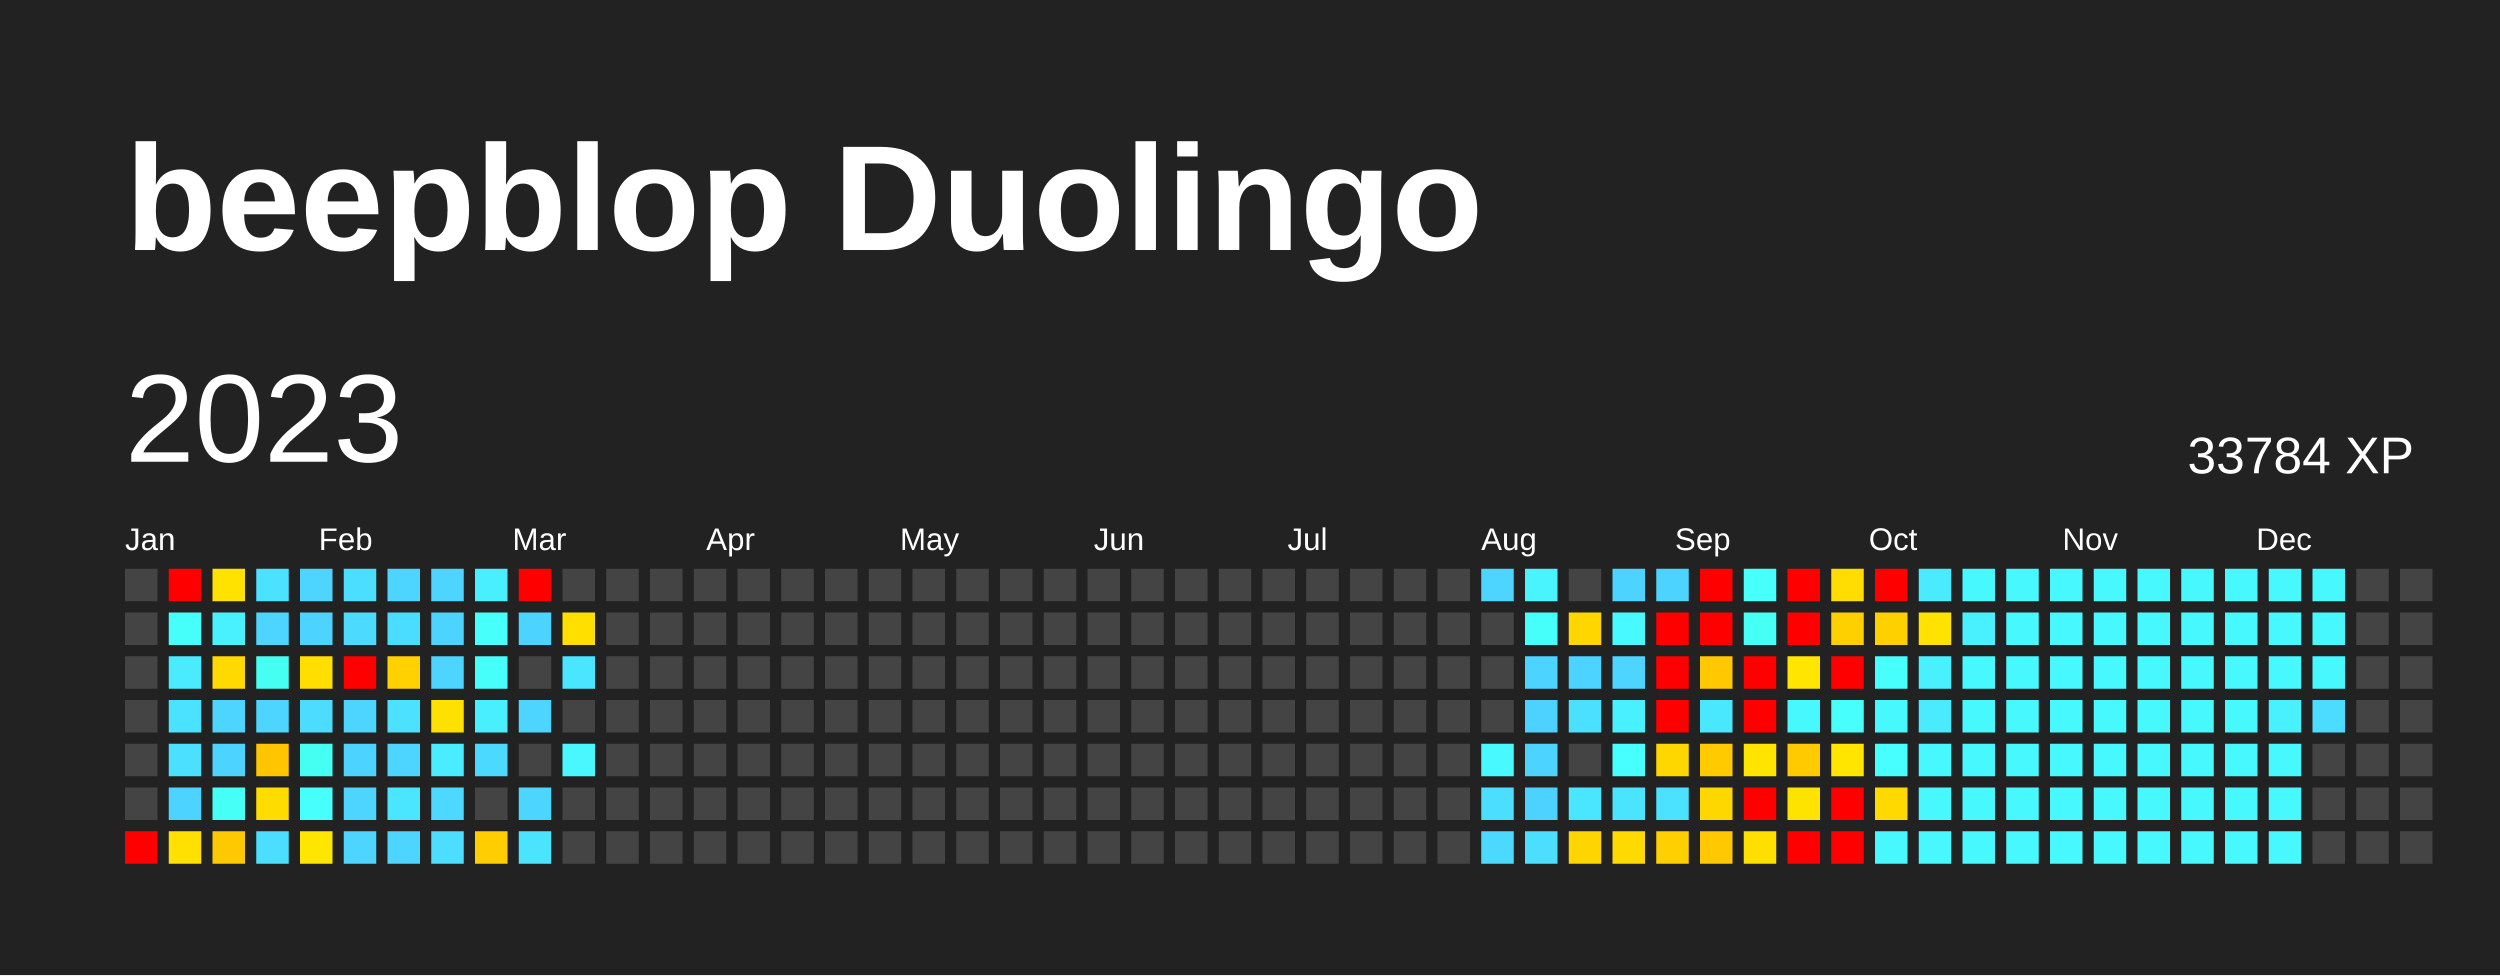
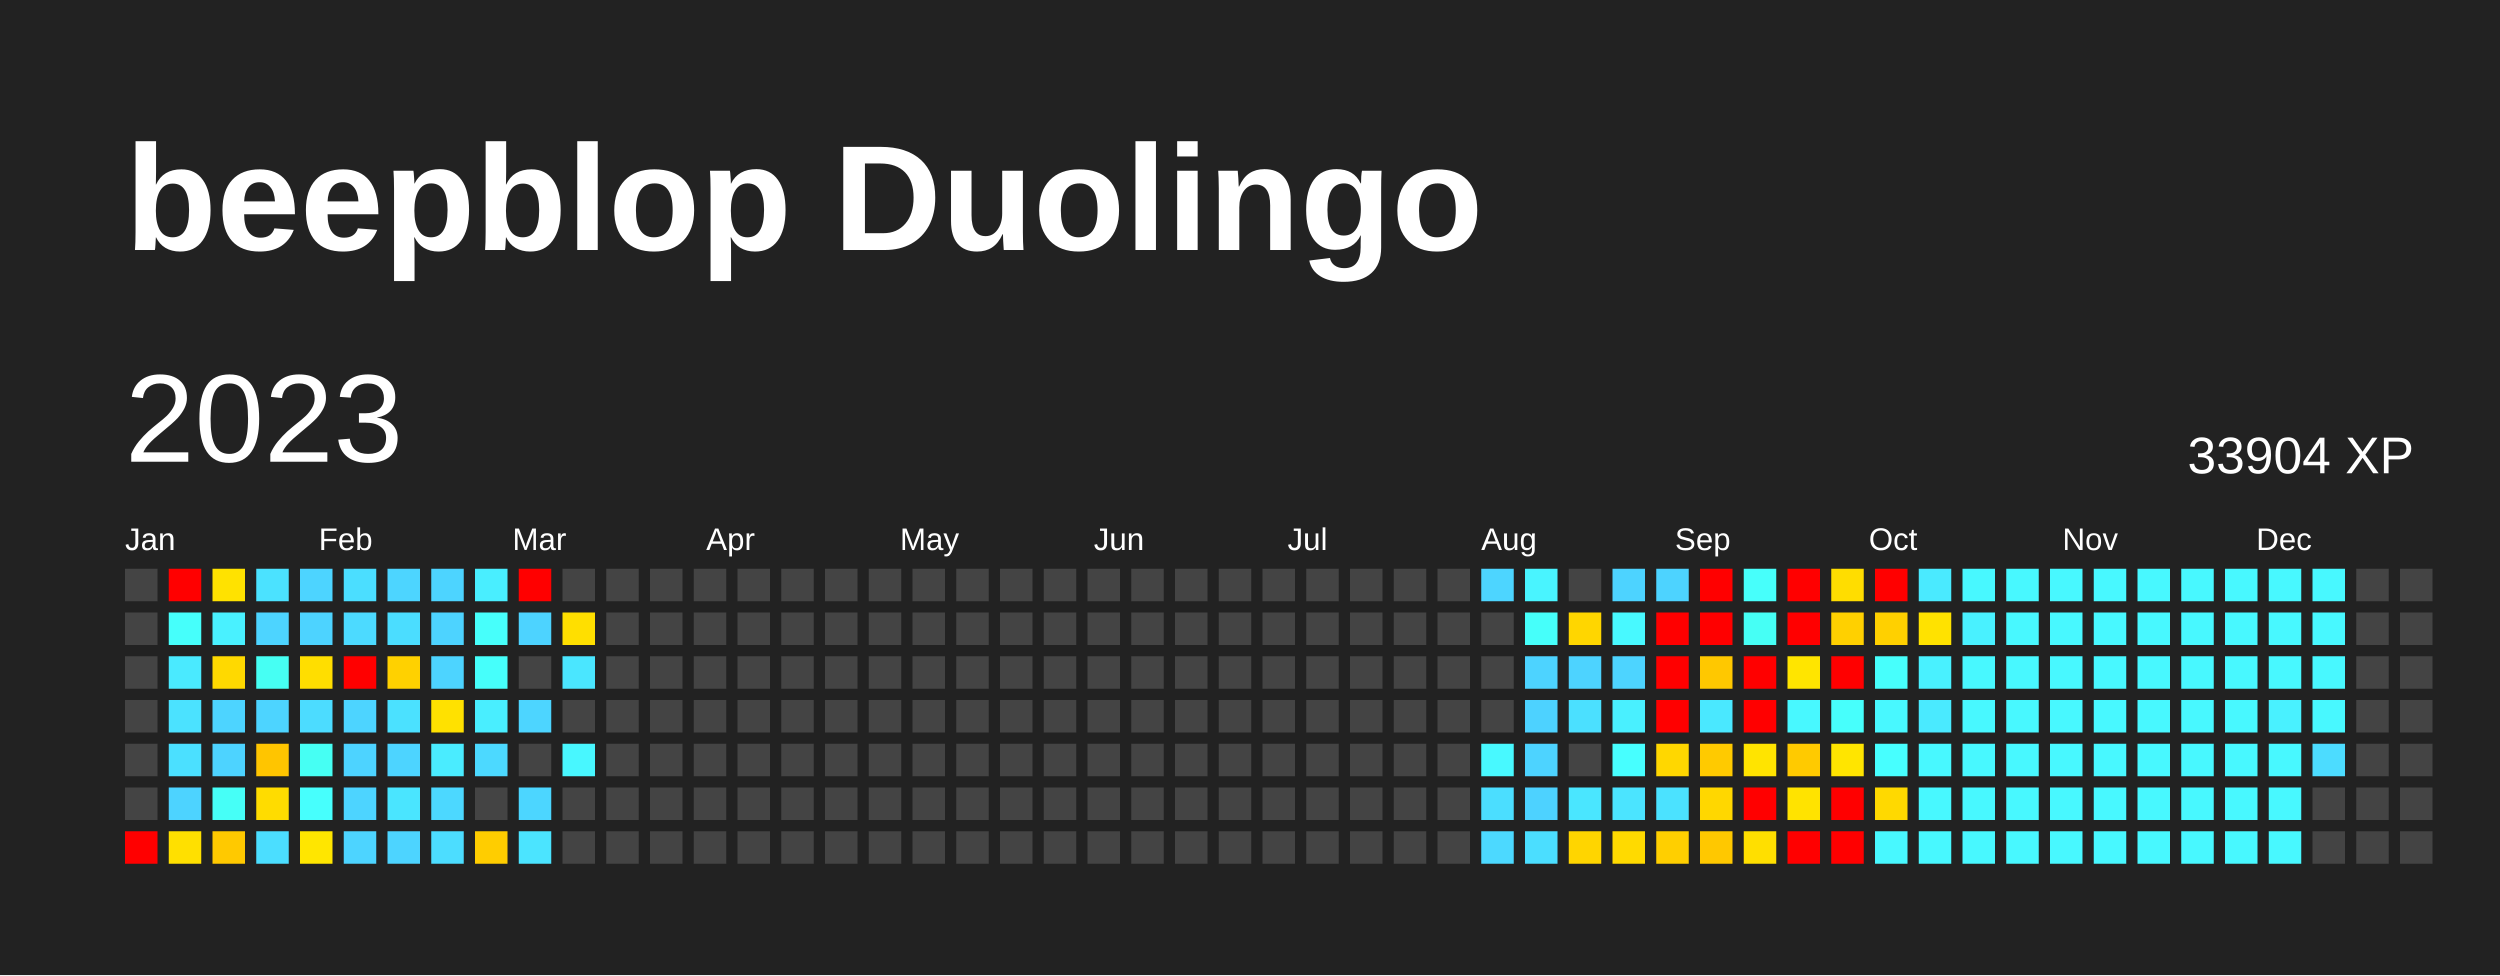
<svg xmlns="http://www.w3.org/2000/svg" baseProfile="full" height="78mm" version="1.1" viewBox="0,0,200,78" width="200mm">
  <defs />
  <rect fill="#222222" height="78" width="200" x="0" y="0" />
  <text fill="#FFFFFF" style="font-size:12px; font-family:Arial; font-weight:bold;" x="10" y="20">beepblop Duolingo</text>
  <text dominant-baseline="hanging" fill="#FFFFFF" style="font-size:10.0px; font-family:Arial;" x="10" y="30">2023</text>
-   <text dominant-baseline="hanging" fill="#FFFFFF" style="font-size:4.125px; font-family:Arial;" x="175" y="35">33784 XP</text>
+   <text dominant-baseline="hanging" fill="#FFFFFF" style="font-size:4.125px; font-family:Arial;" x="175" y="35">33904 XP</text>
  <text fill="#FFFFFF" style="font-size:2.5px; font-family:Arial" x="10.0" y="44">Jan</text>
  <text fill="#FFFFFF" style="font-size:2.5px; font-family:Arial" x="25.5" y="44">Feb</text>
  <text fill="#FFFFFF" style="font-size:2.5px; font-family:Arial" x="41.0" y="44">Mar</text>
  <text fill="#FFFFFF" style="font-size:2.5px; font-family:Arial" x="56.5" y="44">Apr</text>
  <text fill="#FFFFFF" style="font-size:2.5px; font-family:Arial" x="72.0" y="44">May</text>
  <text fill="#FFFFFF" style="font-size:2.5px; font-family:Arial" x="87.5" y="44">Jun</text>
  <text fill="#FFFFFF" style="font-size:2.5px; font-family:Arial" x="103.0" y="44">Jul</text>
  <text fill="#FFFFFF" style="font-size:2.5px; font-family:Arial" x="118.5" y="44">Aug</text>
  <text fill="#FFFFFF" style="font-size:2.5px; font-family:Arial" x="134.0" y="44">Sep</text>
  <text fill="#FFFFFF" style="font-size:2.5px; font-family:Arial" x="149.5" y="44">Oct</text>
  <text fill="#FFFFFF" style="font-size:2.5px; font-family:Arial" x="165.0" y="44">Nov</text>
  <text fill="#FFFFFF" style="font-size:2.5px; font-family:Arial" x="180.5" y="44">Dec</text>
  <rect fill="#444444" height="2.6" width="2.6" x="10.0" y="45.5" />
  <rect fill="#444444" height="2.6" width="2.6" x="10.0" y="49.0" />
  <rect fill="#444444" height="2.6" width="2.6" x="10.0" y="52.5" />
  <rect fill="#444444" height="2.6" width="2.6" x="10.0" y="56.0" />
  <rect fill="#444444" height="2.6" width="2.6" x="10.0" y="59.5" />
  <rect fill="#444444" height="2.6" width="2.6" x="10.0" y="63.0" />
  <rect fill="red" height="2.6" width="2.6" x="10.0" y="66.5" />
  <rect fill="red" height="2.6" width="2.6" x="13.5" y="45.5" />
  <rect fill="#46fffb" height="2.6" width="2.6" x="13.5" y="49.0" />
  <rect fill="#4aeaff" height="2.6" width="2.6" x="13.5" y="52.5" />
  <rect fill="#4be2ff" height="2.6" width="2.6" x="13.5" y="56.0" />
  <rect fill="#4be0ff" height="2.6" width="2.6" x="13.5" y="59.5" />
  <rect fill="#4dd3ff" height="2.6" width="2.6" x="13.5" y="63.0" />
  <rect fill="#ffe000" height="2.6" width="2.6" x="13.5" y="66.5" />
  <rect fill="#ffe200" height="2.6" width="2.6" x="17.0" y="45.5" />
  <rect fill="#49f1ff" height="2.6" width="2.6" x="17.0" y="49.0" />
  <rect fill="#ffd900" height="2.6" width="2.6" x="17.0" y="52.5" />
  <rect fill="#4dd4ff" height="2.6" width="2.6" x="17.0" y="56.0" />
  <rect fill="#4dd3ff" height="2.6" width="2.6" x="17.0" y="59.5" />
  <rect fill="#46fff7" height="2.6" width="2.6" x="17.0" y="63.0" />
  <rect fill="#ffc900" height="2.6" width="2.6" x="17.0" y="66.5" />
  <rect fill="#4be2ff" height="2.6" width="2.6" x="20.5" y="45.5" />
  <rect fill="#4dd4ff" height="2.6" width="2.6" x="20.5" y="49.0" />
  <rect fill="#46fff3" height="2.6" width="2.6" x="20.5" y="52.5" />
  <rect fill="#4dd4ff" height="2.6" width="2.6" x="20.5" y="56.0" />
  <rect fill="#ffc500" height="2.6" width="2.6" x="20.5" y="59.5" />
  <rect fill="#ffdc00" height="2.6" width="2.6" x="20.5" y="63.0" />
  <rect fill="#4bdeff" height="2.6" width="2.6" x="20.5" y="66.5" />
  <rect fill="#4dd4ff" height="2.6" width="2.6" x="24.0" y="45.5" />
  <rect fill="#4dd3ff" height="2.6" width="2.6" x="24.0" y="49.0" />
  <rect fill="#ffde00" height="2.6" width="2.6" x="24.0" y="52.5" />
  <rect fill="#4cdcff" height="2.6" width="2.6" x="24.0" y="56.0" />
  <rect fill="#46fff3" height="2.6" width="2.6" x="24.0" y="59.5" />
  <rect fill="#47fffd" height="2.6" width="2.6" x="24.0" y="63.0" />
  <rect fill="#ffe600" height="2.6" width="2.6" x="24.0" y="66.5" />
  <rect fill="#4bdeff" height="2.6" width="2.6" x="27.5" y="45.5" />
  <rect fill="#4cdaff" height="2.6" width="2.6" x="27.5" y="49.0" />
  <rect fill="red" height="2.6" width="2.6" x="27.5" y="52.5" />
  <rect fill="#4dd4ff" height="2.6" width="2.6" x="27.5" y="56.0" />
  <rect fill="#4dd3ff" height="2.6" width="2.6" x="27.5" y="59.5" />
  <rect fill="#4dd4ff" height="2.6" width="2.6" x="27.5" y="63.0" />
  <rect fill="#4dd4ff" height="2.6" width="2.6" x="27.5" y="66.5" />
  <rect fill="#4dd5ff" height="2.6" width="2.6" x="31.0" y="45.5" />
  <rect fill="#4bddff" height="2.6" width="2.6" x="31.0" y="49.0" />
  <rect fill="#ffd100" height="2.6" width="2.6" x="31.0" y="52.5" />
  <rect fill="#4be1ff" height="2.6" width="2.6" x="31.0" y="56.0" />
  <rect fill="#4dd4ff" height="2.6" width="2.6" x="31.0" y="59.5" />
  <rect fill="#4ae5ff" height="2.6" width="2.6" x="31.0" y="63.0" />
  <rect fill="#4dd4ff" height="2.6" width="2.6" x="31.0" y="66.5" />
  <rect fill="#4dd4ff" height="2.6" width="2.6" x="34.5" y="45.5" />
  <rect fill="#4dd3ff" height="2.6" width="2.6" x="34.5" y="49.0" />
  <rect fill="#4dd4ff" height="2.6" width="2.6" x="34.5" y="52.5" />
  <rect fill="#ffe100" height="2.6" width="2.6" x="34.5" y="56.0" />
  <rect fill="#4aecff" height="2.6" width="2.6" x="34.5" y="59.5" />
  <rect fill="#4cd8ff" height="2.6" width="2.6" x="34.5" y="63.0" />
  <rect fill="#4cddff" height="2.6" width="2.6" x="34.5" y="66.5" />
  <rect fill="#49eeff" height="2.6" width="2.6" x="38.0" y="45.5" />
  <rect fill="#47fffb" height="2.6" width="2.6" x="38.0" y="49.0" />
  <rect fill="#46fffb" height="2.6" width="2.6" x="38.0" y="52.5" />
  <rect fill="#49eeff" height="2.6" width="2.6" x="38.0" y="56.0" />
  <rect fill="#4cd9ff" height="2.6" width="2.6" x="38.0" y="59.5" />
  <rect fill="#444444" height="2.6" width="2.6" x="38.0" y="63.0" />
  <rect fill="#ffcd00" height="2.6" width="2.6" x="38.0" y="66.5" />
  <rect fill="red" height="2.6" width="2.6" x="41.5" y="45.5" />
  <rect fill="#4dd3ff" height="2.6" width="2.6" x="41.5" y="49.0" />
  <rect fill="#444444" height="2.6" width="2.6" x="41.5" y="52.5" />
  <rect fill="#4dd5ff" height="2.6" width="2.6" x="41.5" y="56.0" />
  <rect fill="#444444" height="2.6" width="2.6" x="41.5" y="59.5" />
  <rect fill="#4cd6ff" height="2.6" width="2.6" x="41.5" y="63.0" />
  <rect fill="#4be4ff" height="2.6" width="2.6" x="41.5" y="66.5" />
  <rect fill="#444444" height="2.6" width="2.6" x="45.0" y="45.5" />
  <rect fill="#ffdf00" height="2.6" width="2.6" x="45.0" y="49.0" />
  <rect fill="#4ae6ff" height="2.6" width="2.6" x="45.0" y="52.5" />
  <rect fill="#444444" height="2.6" width="2.6" x="45.0" y="56.0" />
  <rect fill="#48f7ff" height="2.6" width="2.6" x="45.0" y="59.5" />
  <rect fill="#444444" height="2.6" width="2.6" x="45.0" y="63.0" />
  <rect fill="#444444" height="2.6" width="2.6" x="45.0" y="66.5" />
  <rect fill="#444444" height="2.6" width="2.6" x="48.5" y="45.5" />
  <rect fill="#444444" height="2.6" width="2.6" x="48.5" y="49.0" />
  <rect fill="#444444" height="2.6" width="2.6" x="48.5" y="52.5" />
  <rect fill="#444444" height="2.6" width="2.6" x="48.5" y="56.0" />
  <rect fill="#444444" height="2.6" width="2.6" x="48.5" y="59.5" />
  <rect fill="#444444" height="2.6" width="2.6" x="48.5" y="63.0" />
  <rect fill="#444444" height="2.6" width="2.6" x="48.5" y="66.5" />
  <rect fill="#444444" height="2.6" width="2.6" x="52.0" y="45.5" />
  <rect fill="#444444" height="2.6" width="2.6" x="52.0" y="49.0" />
  <rect fill="#444444" height="2.6" width="2.6" x="52.0" y="52.5" />
  <rect fill="#444444" height="2.6" width="2.6" x="52.0" y="56.0" />
  <rect fill="#444444" height="2.6" width="2.6" x="52.0" y="59.5" />
  <rect fill="#444444" height="2.6" width="2.6" x="52.0" y="63.0" />
  <rect fill="#444444" height="2.6" width="2.6" x="52.0" y="66.5" />
  <rect fill="#444444" height="2.6" width="2.6" x="55.5" y="45.5" />
  <rect fill="#444444" height="2.6" width="2.6" x="55.5" y="49.0" />
  <rect fill="#444444" height="2.6" width="2.6" x="55.5" y="52.5" />
  <rect fill="#444444" height="2.6" width="2.6" x="55.5" y="56.0" />
  <rect fill="#444444" height="2.6" width="2.6" x="55.5" y="59.5" />
  <rect fill="#444444" height="2.6" width="2.6" x="55.5" y="63.0" />
  <rect fill="#444444" height="2.6" width="2.6" x="55.5" y="66.5" />
  <rect fill="#444444" height="2.6" width="2.6" x="59.0" y="45.5" />
  <rect fill="#444444" height="2.6" width="2.6" x="59.0" y="49.0" />
  <rect fill="#444444" height="2.6" width="2.6" x="59.0" y="52.5" />
  <rect fill="#444444" height="2.6" width="2.6" x="59.0" y="56.0" />
  <rect fill="#444444" height="2.6" width="2.6" x="59.0" y="59.5" />
  <rect fill="#444444" height="2.6" width="2.6" x="59.0" y="63.0" />
  <rect fill="#444444" height="2.6" width="2.6" x="59.0" y="66.5" />
  <rect fill="#444444" height="2.6" width="2.6" x="62.5" y="45.5" />
  <rect fill="#444444" height="2.6" width="2.6" x="62.5" y="49.0" />
  <rect fill="#444444" height="2.6" width="2.6" x="62.5" y="52.5" />
  <rect fill="#444444" height="2.6" width="2.6" x="62.5" y="56.0" />
  <rect fill="#444444" height="2.6" width="2.6" x="62.5" y="59.5" />
  <rect fill="#444444" height="2.6" width="2.6" x="62.5" y="63.0" />
  <rect fill="#444444" height="2.6" width="2.6" x="62.5" y="66.5" />
  <rect fill="#444444" height="2.6" width="2.6" x="66.0" y="45.5" />
  <rect fill="#444444" height="2.6" width="2.6" x="66.0" y="49.0" />
  <rect fill="#444444" height="2.6" width="2.6" x="66.0" y="52.5" />
  <rect fill="#444444" height="2.6" width="2.6" x="66.0" y="56.0" />
  <rect fill="#444444" height="2.6" width="2.6" x="66.0" y="59.5" />
  <rect fill="#444444" height="2.6" width="2.6" x="66.0" y="63.0" />
  <rect fill="#444444" height="2.6" width="2.6" x="66.0" y="66.5" />
  <rect fill="#444444" height="2.6" width="2.6" x="69.5" y="45.5" />
  <rect fill="#444444" height="2.6" width="2.6" x="69.5" y="49.0" />
  <rect fill="#444444" height="2.6" width="2.6" x="69.5" y="52.5" />
  <rect fill="#444444" height="2.6" width="2.6" x="69.5" y="56.0" />
  <rect fill="#444444" height="2.6" width="2.6" x="69.5" y="59.5" />
  <rect fill="#444444" height="2.6" width="2.6" x="69.5" y="63.0" />
  <rect fill="#444444" height="2.6" width="2.6" x="69.5" y="66.5" />
  <rect fill="#444444" height="2.6" width="2.6" x="73.0" y="45.5" />
  <rect fill="#444444" height="2.6" width="2.6" x="73.0" y="49.0" />
  <rect fill="#444444" height="2.6" width="2.6" x="73.0" y="52.5" />
  <rect fill="#444444" height="2.6" width="2.6" x="73.0" y="56.0" />
  <rect fill="#444444" height="2.6" width="2.6" x="73.0" y="59.5" />
  <rect fill="#444444" height="2.6" width="2.6" x="73.0" y="63.0" />
  <rect fill="#444444" height="2.6" width="2.6" x="73.0" y="66.5" />
  <rect fill="#444444" height="2.6" width="2.6" x="76.5" y="45.5" />
  <rect fill="#444444" height="2.6" width="2.6" x="76.5" y="49.0" />
  <rect fill="#444444" height="2.6" width="2.6" x="76.5" y="52.5" />
  <rect fill="#444444" height="2.6" width="2.6" x="76.5" y="56.0" />
  <rect fill="#444444" height="2.6" width="2.6" x="76.5" y="59.5" />
  <rect fill="#444444" height="2.6" width="2.6" x="76.5" y="63.0" />
  <rect fill="#444444" height="2.6" width="2.6" x="76.5" y="66.5" />
  <rect fill="#444444" height="2.6" width="2.6" x="80.0" y="45.5" />
  <rect fill="#444444" height="2.6" width="2.6" x="80.0" y="49.0" />
  <rect fill="#444444" height="2.6" width="2.6" x="80.0" y="52.5" />
  <rect fill="#444444" height="2.6" width="2.6" x="80.0" y="56.0" />
  <rect fill="#444444" height="2.6" width="2.6" x="80.0" y="59.5" />
  <rect fill="#444444" height="2.6" width="2.6" x="80.0" y="63.0" />
  <rect fill="#444444" height="2.6" width="2.6" x="80.0" y="66.5" />
  <rect fill="#444444" height="2.6" width="2.6" x="83.5" y="45.5" />
  <rect fill="#444444" height="2.6" width="2.6" x="83.5" y="49.0" />
  <rect fill="#444444" height="2.6" width="2.6" x="83.5" y="52.5" />
  <rect fill="#444444" height="2.6" width="2.6" x="83.5" y="56.0" />
  <rect fill="#444444" height="2.6" width="2.6" x="83.5" y="59.5" />
  <rect fill="#444444" height="2.6" width="2.6" x="83.5" y="63.0" />
  <rect fill="#444444" height="2.6" width="2.6" x="83.5" y="66.5" />
  <rect fill="#444444" height="2.6" width="2.6" x="87.0" y="45.5" />
  <rect fill="#444444" height="2.6" width="2.6" x="87.0" y="49.0" />
  <rect fill="#444444" height="2.6" width="2.6" x="87.0" y="52.5" />
  <rect fill="#444444" height="2.6" width="2.6" x="87.0" y="56.0" />
  <rect fill="#444444" height="2.6" width="2.6" x="87.0" y="59.5" />
  <rect fill="#444444" height="2.6" width="2.6" x="87.0" y="63.0" />
  <rect fill="#444444" height="2.6" width="2.6" x="87.0" y="66.5" />
  <rect fill="#444444" height="2.6" width="2.6" x="90.5" y="45.5" />
  <rect fill="#444444" height="2.6" width="2.6" x="90.5" y="49.0" />
  <rect fill="#444444" height="2.6" width="2.6" x="90.5" y="52.5" />
  <rect fill="#444444" height="2.6" width="2.6" x="90.5" y="56.0" />
  <rect fill="#444444" height="2.6" width="2.6" x="90.5" y="59.5" />
  <rect fill="#444444" height="2.6" width="2.6" x="90.5" y="63.0" />
  <rect fill="#444444" height="2.6" width="2.6" x="90.5" y="66.5" />
  <rect fill="#444444" height="2.6" width="2.6" x="94.0" y="45.5" />
  <rect fill="#444444" height="2.6" width="2.6" x="94.0" y="49.0" />
  <rect fill="#444444" height="2.6" width="2.6" x="94.0" y="52.5" />
  <rect fill="#444444" height="2.6" width="2.6" x="94.0" y="56.0" />
  <rect fill="#444444" height="2.6" width="2.6" x="94.0" y="59.5" />
  <rect fill="#444444" height="2.6" width="2.6" x="94.0" y="63.0" />
  <rect fill="#444444" height="2.6" width="2.6" x="94.0" y="66.5" />
  <rect fill="#444444" height="2.6" width="2.6" x="97.5" y="45.5" />
  <rect fill="#444444" height="2.6" width="2.6" x="97.5" y="49.0" />
  <rect fill="#444444" height="2.6" width="2.6" x="97.5" y="52.5" />
  <rect fill="#444444" height="2.6" width="2.6" x="97.5" y="56.0" />
  <rect fill="#444444" height="2.6" width="2.6" x="97.5" y="59.5" />
  <rect fill="#444444" height="2.6" width="2.6" x="97.5" y="63.0" />
  <rect fill="#444444" height="2.6" width="2.6" x="97.5" y="66.5" />
  <rect fill="#444444" height="2.6" width="2.6" x="101.0" y="45.5" />
  <rect fill="#444444" height="2.6" width="2.6" x="101.0" y="49.0" />
  <rect fill="#444444" height="2.6" width="2.6" x="101.0" y="52.5" />
  <rect fill="#444444" height="2.6" width="2.6" x="101.0" y="56.0" />
  <rect fill="#444444" height="2.6" width="2.6" x="101.0" y="59.5" />
  <rect fill="#444444" height="2.6" width="2.6" x="101.0" y="63.0" />
  <rect fill="#444444" height="2.6" width="2.6" x="101.0" y="66.5" />
  <rect fill="#444444" height="2.6" width="2.6" x="104.5" y="45.5" />
  <rect fill="#444444" height="2.6" width="2.6" x="104.5" y="49.0" />
  <rect fill="#444444" height="2.6" width="2.6" x="104.5" y="52.5" />
  <rect fill="#444444" height="2.6" width="2.6" x="104.5" y="56.0" />
  <rect fill="#444444" height="2.6" width="2.6" x="104.5" y="59.5" />
  <rect fill="#444444" height="2.6" width="2.6" x="104.5" y="63.0" />
  <rect fill="#444444" height="2.6" width="2.6" x="104.5" y="66.5" />
  <rect fill="#444444" height="2.6" width="2.6" x="108.0" y="45.5" />
  <rect fill="#444444" height="2.6" width="2.6" x="108.0" y="49.0" />
  <rect fill="#444444" height="2.6" width="2.6" x="108.0" y="52.5" />
  <rect fill="#444444" height="2.6" width="2.6" x="108.0" y="56.0" />
  <rect fill="#444444" height="2.6" width="2.6" x="108.0" y="59.5" />
  <rect fill="#444444" height="2.6" width="2.6" x="108.0" y="63.0" />
  <rect fill="#444444" height="2.6" width="2.6" x="108.0" y="66.5" />
  <rect fill="#444444" height="2.6" width="2.6" x="111.5" y="45.5" />
  <rect fill="#444444" height="2.6" width="2.6" x="111.5" y="49.0" />
  <rect fill="#444444" height="2.6" width="2.6" x="111.5" y="52.5" />
  <rect fill="#444444" height="2.6" width="2.6" x="111.5" y="56.0" />
  <rect fill="#444444" height="2.6" width="2.6" x="111.5" y="59.5" />
  <rect fill="#444444" height="2.6" width="2.6" x="111.5" y="63.0" />
  <rect fill="#444444" height="2.6" width="2.6" x="111.5" y="66.5" />
  <rect fill="#444444" height="2.6" width="2.6" x="115.0" y="45.5" />
  <rect fill="#444444" height="2.6" width="2.6" x="115.0" y="49.0" />
  <rect fill="#444444" height="2.6" width="2.6" x="115.0" y="52.5" />
  <rect fill="#444444" height="2.6" width="2.6" x="115.0" y="56.0" />
  <rect fill="#444444" height="2.6" width="2.6" x="115.0" y="59.5" />
  <rect fill="#444444" height="2.6" width="2.6" x="115.0" y="63.0" />
  <rect fill="#444444" height="2.6" width="2.6" x="115.0" y="66.5" />
  <rect fill="#4dd5ff" height="2.6" width="2.6" x="118.5" y="45.5" />
  <rect fill="#444444" height="2.6" width="2.6" x="118.5" y="49.0" />
  <rect fill="#444444" height="2.6" width="2.6" x="118.5" y="52.5" />
  <rect fill="#444444" height="2.6" width="2.6" x="118.5" y="56.0" />
  <rect fill="#48f9ff" height="2.6" width="2.6" x="118.5" y="59.5" />
  <rect fill="#4bdeff" height="2.6" width="2.6" x="118.5" y="63.0" />
  <rect fill="#4cd9ff" height="2.6" width="2.6" x="118.5" y="66.5" />
  <rect fill="#49f4ff" height="2.6" width="2.6" x="122.0" y="45.5" />
  <rect fill="#46fffa" height="2.6" width="2.6" x="122.0" y="49.0" />
  <rect fill="#4dd3ff" height="2.6" width="2.6" x="122.0" y="52.5" />
  <rect fill="#4dd2ff" height="2.6" width="2.6" x="122.0" y="56.0" />
  <rect fill="#4dd3ff" height="2.6" width="2.6" x="122.0" y="59.5" />
  <rect fill="#4dd2ff" height="2.6" width="2.6" x="122.0" y="63.0" />
  <rect fill="#4bdeff" height="2.6" width="2.6" x="122.0" y="66.5" />
  <rect fill="#444444" height="2.6" width="2.6" x="125.5" y="45.5" />
  <rect fill="#ffd600" height="2.6" width="2.6" x="125.5" y="49.0" />
  <rect fill="#4dd3ff" height="2.6" width="2.6" x="125.5" y="52.5" />
  <rect fill="#4be0ff" height="2.6" width="2.6" x="125.5" y="56.0" />
  <rect fill="#444444" height="2.6" width="2.6" x="125.5" y="59.5" />
  <rect fill="#4ae6ff" height="2.6" width="2.6" x="125.5" y="63.0" />
  <rect fill="#ffd500" height="2.6" width="2.6" x="125.5" y="66.5" />
  <rect fill="#4dd3ff" height="2.6" width="2.6" x="129.0" y="45.5" />
  <rect fill="#48f9ff" height="2.6" width="2.6" x="129.0" y="49.0" />
  <rect fill="#4dd4ff" height="2.6" width="2.6" x="129.0" y="52.5" />
  <rect fill="#49f0ff" height="2.6" width="2.6" x="129.0" y="56.0" />
  <rect fill="#47ffff" height="2.6" width="2.6" x="129.0" y="59.5" />
  <rect fill="#4be4ff" height="2.6" width="2.6" x="129.0" y="63.0" />
  <rect fill="#ffda00" height="2.6" width="2.6" x="129.0" y="66.5" />
  <rect fill="#4dd3ff" height="2.6" width="2.6" x="132.5" y="45.5" />
  <rect fill="red" height="2.6" width="2.6" x="132.5" y="49.0" />
  <rect fill="red" height="2.6" width="2.6" x="132.5" y="52.5" />
  <rect fill="red" height="2.6" width="2.6" x="132.5" y="56.0" />
  <rect fill="#ffd700" height="2.6" width="2.6" x="132.5" y="59.5" />
  <rect fill="#4be2ff" height="2.6" width="2.6" x="132.5" y="63.0" />
  <rect fill="#ffcf00" height="2.6" width="2.6" x="132.5" y="66.5" />
  <rect fill="red" height="2.6" width="2.6" x="136.0" y="45.5" />
  <rect fill="red" height="2.6" width="2.6" x="136.0" y="49.0" />
  <rect fill="#ffc800" height="2.6" width="2.6" x="136.0" y="52.5" />
  <rect fill="#4ae8ff" height="2.6" width="2.6" x="136.0" y="56.0" />
  <rect fill="#ffca00" height="2.6" width="2.6" x="136.0" y="59.5" />
  <rect fill="#ffd700" height="2.6" width="2.6" x="136.0" y="63.0" />
  <rect fill="#ffc800" height="2.6" width="2.6" x="136.0" y="66.5" />
  <rect fill="#47fffb" height="2.6" width="2.6" x="139.5" y="45.5" />
  <rect fill="#46fff5" height="2.6" width="2.6" x="139.5" y="49.0" />
  <rect fill="red" height="2.6" width="2.6" x="139.5" y="52.5" />
  <rect fill="red" height="2.6" width="2.6" x="139.5" y="56.0" />
  <rect fill="#ffe400" height="2.6" width="2.6" x="139.5" y="59.5" />
  <rect fill="red" height="2.6" width="2.6" x="139.5" y="63.0" />
  <rect fill="#ffdf00" height="2.6" width="2.6" x="139.5" y="66.5" />
  <rect fill="red" height="2.6" width="2.6" x="143.0" y="45.5" />
  <rect fill="red" height="2.6" width="2.6" x="143.0" y="49.0" />
  <rect fill="#ffe500" height="2.6" width="2.6" x="143.0" y="52.5" />
  <rect fill="#48f8ff" height="2.6" width="2.6" x="143.0" y="56.0" />
  <rect fill="#ffca00" height="2.6" width="2.6" x="143.0" y="59.5" />
  <rect fill="#ffe300" height="2.6" width="2.6" x="143.0" y="63.0" />
  <rect fill="red" height="2.6" width="2.6" x="143.0" y="66.5" />
  <rect fill="#ffdd00" height="2.6" width="2.6" x="146.5" y="45.5" />
  <rect fill="#ffd000" height="2.6" width="2.6" x="146.5" y="49.0" />
  <rect fill="red" height="2.6" width="2.6" x="146.5" y="52.5" />
  <rect fill="#47fffc" height="2.6" width="2.6" x="146.5" y="56.0" />
  <rect fill="#ffe500" height="2.6" width="2.6" x="146.5" y="59.5" />
  <rect fill="red" height="2.6" width="2.6" x="146.5" y="63.0" />
  <rect fill="red" height="2.6" width="2.6" x="146.5" y="66.5" />
  <rect fill="red" height="2.6" width="2.6" x="150.0" y="45.5" />
  <rect fill="#ffd000" height="2.6" width="2.6" x="150.0" y="49.0" />
  <rect fill="#47fffc" height="2.6" width="2.6" x="150.0" y="52.5" />
  <rect fill="#48f8ff" height="2.6" width="2.6" x="150.0" y="56.0" />
  <rect fill="#47ffff" height="2.6" width="2.6" x="150.0" y="59.5" />
  <rect fill="#ffd900" height="2.6" width="2.6" x="150.0" y="63.0" />
  <rect fill="#48f8ff" height="2.6" width="2.6" x="150.0" y="66.5" />
  <rect fill="#4aeaff" height="2.6" width="2.6" x="153.5" y="45.5" />
  <rect fill="#ffe200" height="2.6" width="2.6" x="153.5" y="49.0" />
  <rect fill="#49f1ff" height="2.6" width="2.6" x="153.5" y="52.5" />
  <rect fill="#4aeaff" height="2.6" width="2.6" x="153.5" y="56.0" />
  <rect fill="#48f8ff" height="2.6" width="2.6" x="153.5" y="59.5" />
  <rect fill="#48f8ff" height="2.6" width="2.6" x="153.5" y="63.0" />
  <rect fill="#48f8ff" height="2.6" width="2.6" x="153.5" y="66.5" />
  <rect fill="#48f8ff" height="2.6" width="2.6" x="157.0" y="45.5" />
  <rect fill="#49f1ff" height="2.6" width="2.6" x="157.0" y="49.0" />
  <rect fill="#48f8ff" height="2.6" width="2.6" x="157.0" y="52.5" />
  <rect fill="#48f8ff" height="2.6" width="2.6" x="157.0" y="56.0" />
  <rect fill="#48f8ff" height="2.6" width="2.6" x="157.0" y="59.5" />
  <rect fill="#48f8ff" height="2.6" width="2.6" x="157.0" y="63.0" />
  <rect fill="#48f8ff" height="2.6" width="2.6" x="157.0" y="66.5" />
  <rect fill="#48f8ff" height="2.6" width="2.6" x="160.5" y="45.5" />
  <rect fill="#48f8ff" height="2.6" width="2.6" x="160.5" y="49.0" />
  <rect fill="#48f8ff" height="2.6" width="2.6" x="160.5" y="52.5" />
  <rect fill="#48f8ff" height="2.6" width="2.6" x="160.5" y="56.0" />
  <rect fill="#48f8ff" height="2.6" width="2.6" x="160.5" y="59.5" />
  <rect fill="#48f8ff" height="2.6" width="2.6" x="160.5" y="63.0" />
  <rect fill="#48f8ff" height="2.6" width="2.6" x="160.5" y="66.5" />
  <rect fill="#48f8ff" height="2.6" width="2.6" x="164.0" y="45.5" />
  <rect fill="#48f8ff" height="2.6" width="2.6" x="164.0" y="49.0" />
  <rect fill="#48f8ff" height="2.6" width="2.6" x="164.0" y="52.5" />
  <rect fill="#48f8ff" height="2.6" width="2.6" x="164.0" y="56.0" />
  <rect fill="#48f8ff" height="2.6" width="2.6" x="164.0" y="59.5" />
  <rect fill="#48f8ff" height="2.6" width="2.6" x="164.0" y="63.0" />
  <rect fill="#48f8ff" height="2.6" width="2.6" x="164.0" y="66.5" />
  <rect fill="#48f8ff" height="2.6" width="2.6" x="167.5" y="45.5" />
  <rect fill="#48f8ff" height="2.6" width="2.6" x="167.5" y="49.0" />
  <rect fill="#48f8ff" height="2.6" width="2.6" x="167.5" y="52.5" />
  <rect fill="#48f8ff" height="2.6" width="2.6" x="167.5" y="56.0" />
  <rect fill="#48f8ff" height="2.6" width="2.6" x="167.5" y="59.5" />
  <rect fill="#48f8ff" height="2.6" width="2.6" x="167.5" y="63.0" />
  <rect fill="#48f8ff" height="2.6" width="2.6" x="167.5" y="66.5" />
  <rect fill="#48f8ff" height="2.6" width="2.6" x="171.0" y="45.5" />
  <rect fill="#48f8ff" height="2.6" width="2.6" x="171.0" y="49.0" />
  <rect fill="#48f8ff" height="2.6" width="2.6" x="171.0" y="52.5" />
  <rect fill="#48f8ff" height="2.6" width="2.6" x="171.0" y="56.0" />
  <rect fill="#48f8ff" height="2.6" width="2.6" x="171.0" y="59.5" />
  <rect fill="#48f8ff" height="2.6" width="2.6" x="171.0" y="63.0" />
  <rect fill="#48f8ff" height="2.6" width="2.6" x="171.0" y="66.5" />
  <rect fill="#48f8ff" height="2.6" width="2.6" x="174.5" y="45.5" />
  <rect fill="#48f8ff" height="2.6" width="2.6" x="174.5" y="49.0" />
  <rect fill="#48f8ff" height="2.6" width="2.6" x="174.5" y="52.5" />
  <rect fill="#48f8ff" height="2.6" width="2.6" x="174.5" y="56.0" />
  <rect fill="#48f8ff" height="2.6" width="2.6" x="174.5" y="59.5" />
  <rect fill="#48f8ff" height="2.6" width="2.6" x="174.5" y="63.0" />
  <rect fill="#48f8ff" height="2.6" width="2.6" x="174.5" y="66.5" />
  <rect fill="#48f8ff" height="2.6" width="2.6" x="178.0" y="45.5" />
  <rect fill="#48f8ff" height="2.6" width="2.6" x="178.0" y="49.0" />
  <rect fill="#48f8ff" height="2.6" width="2.6" x="178.0" y="52.5" />
  <rect fill="#48f8ff" height="2.6" width="2.6" x="178.0" y="56.0" />
  <rect fill="#48f8ff" height="2.6" width="2.6" x="178.0" y="59.5" />
  <rect fill="#48f8ff" height="2.6" width="2.6" x="178.0" y="63.0" />
  <rect fill="#48f8ff" height="2.6" width="2.6" x="178.0" y="66.5" />
  <rect fill="#48f8ff" height="2.6" width="2.6" x="181.5" y="45.5" />
  <rect fill="#48f8ff" height="2.6" width="2.6" x="181.5" y="49.0" />
  <rect fill="#48f8ff" height="2.6" width="2.6" x="181.5" y="52.5" />
  <rect fill="#49f1ff" height="2.6" width="2.6" x="181.5" y="56.0" />
  <rect fill="#48f8ff" height="2.6" width="2.6" x="181.5" y="59.5" />
  <rect fill="#48f8ff" height="2.6" width="2.6" x="181.5" y="63.0" />
  <rect fill="#48f8ff" height="2.6" width="2.6" x="181.5" y="66.5" />
  <rect fill="#48f8ff" height="2.6" width="2.6" x="185.0" y="45.5" />
  <rect fill="#48f8ff" height="2.6" width="2.6" x="185.0" y="49.0" />
  <rect fill="#48f8ff" height="2.6" width="2.6" x="185.0" y="52.5" />
-   <rect fill="#4cdcff" height="2.6" width="2.6" x="185.0" y="56.0" />
-   <rect fill="#444444" height="2.6" width="2.6" x="185.0" y="59.5" />
+   <rect fill="#48f8ff" height="2.6" width="2.6" x="185.0" y="56.0" />
+   <rect fill="#4cdcff" height="2.6" width="2.6" x="185.0" y="59.5" />
  <rect fill="#444444" height="2.6" width="2.6" x="185.0" y="63.0" />
  <rect fill="#444444" height="2.6" width="2.6" x="185.0" y="66.5" />
  <rect fill="#444444" height="2.6" width="2.6" x="188.5" y="45.5" />
  <rect fill="#444444" height="2.6" width="2.6" x="188.5" y="49.0" />
  <rect fill="#444444" height="2.6" width="2.6" x="188.5" y="52.5" />
  <rect fill="#444444" height="2.6" width="2.6" x="188.5" y="56.0" />
  <rect fill="#444444" height="2.6" width="2.6" x="188.5" y="59.5" />
  <rect fill="#444444" height="2.6" width="2.6" x="188.5" y="63.0" />
  <rect fill="#444444" height="2.6" width="2.6" x="188.5" y="66.5" />
  <rect fill="#444444" height="2.6" width="2.6" x="192.0" y="45.5" />
  <rect fill="#444444" height="2.6" width="2.6" x="192.0" y="49.0" />
  <rect fill="#444444" height="2.6" width="2.6" x="192.0" y="52.5" />
  <rect fill="#444444" height="2.6" width="2.6" x="192.0" y="56.0" />
  <rect fill="#444444" height="2.6" width="2.6" x="192.0" y="59.5" />
  <rect fill="#444444" height="2.6" width="2.6" x="192.0" y="63.0" />
  <rect fill="#444444" height="2.6" width="2.6" x="192.0" y="66.5" />
</svg>
